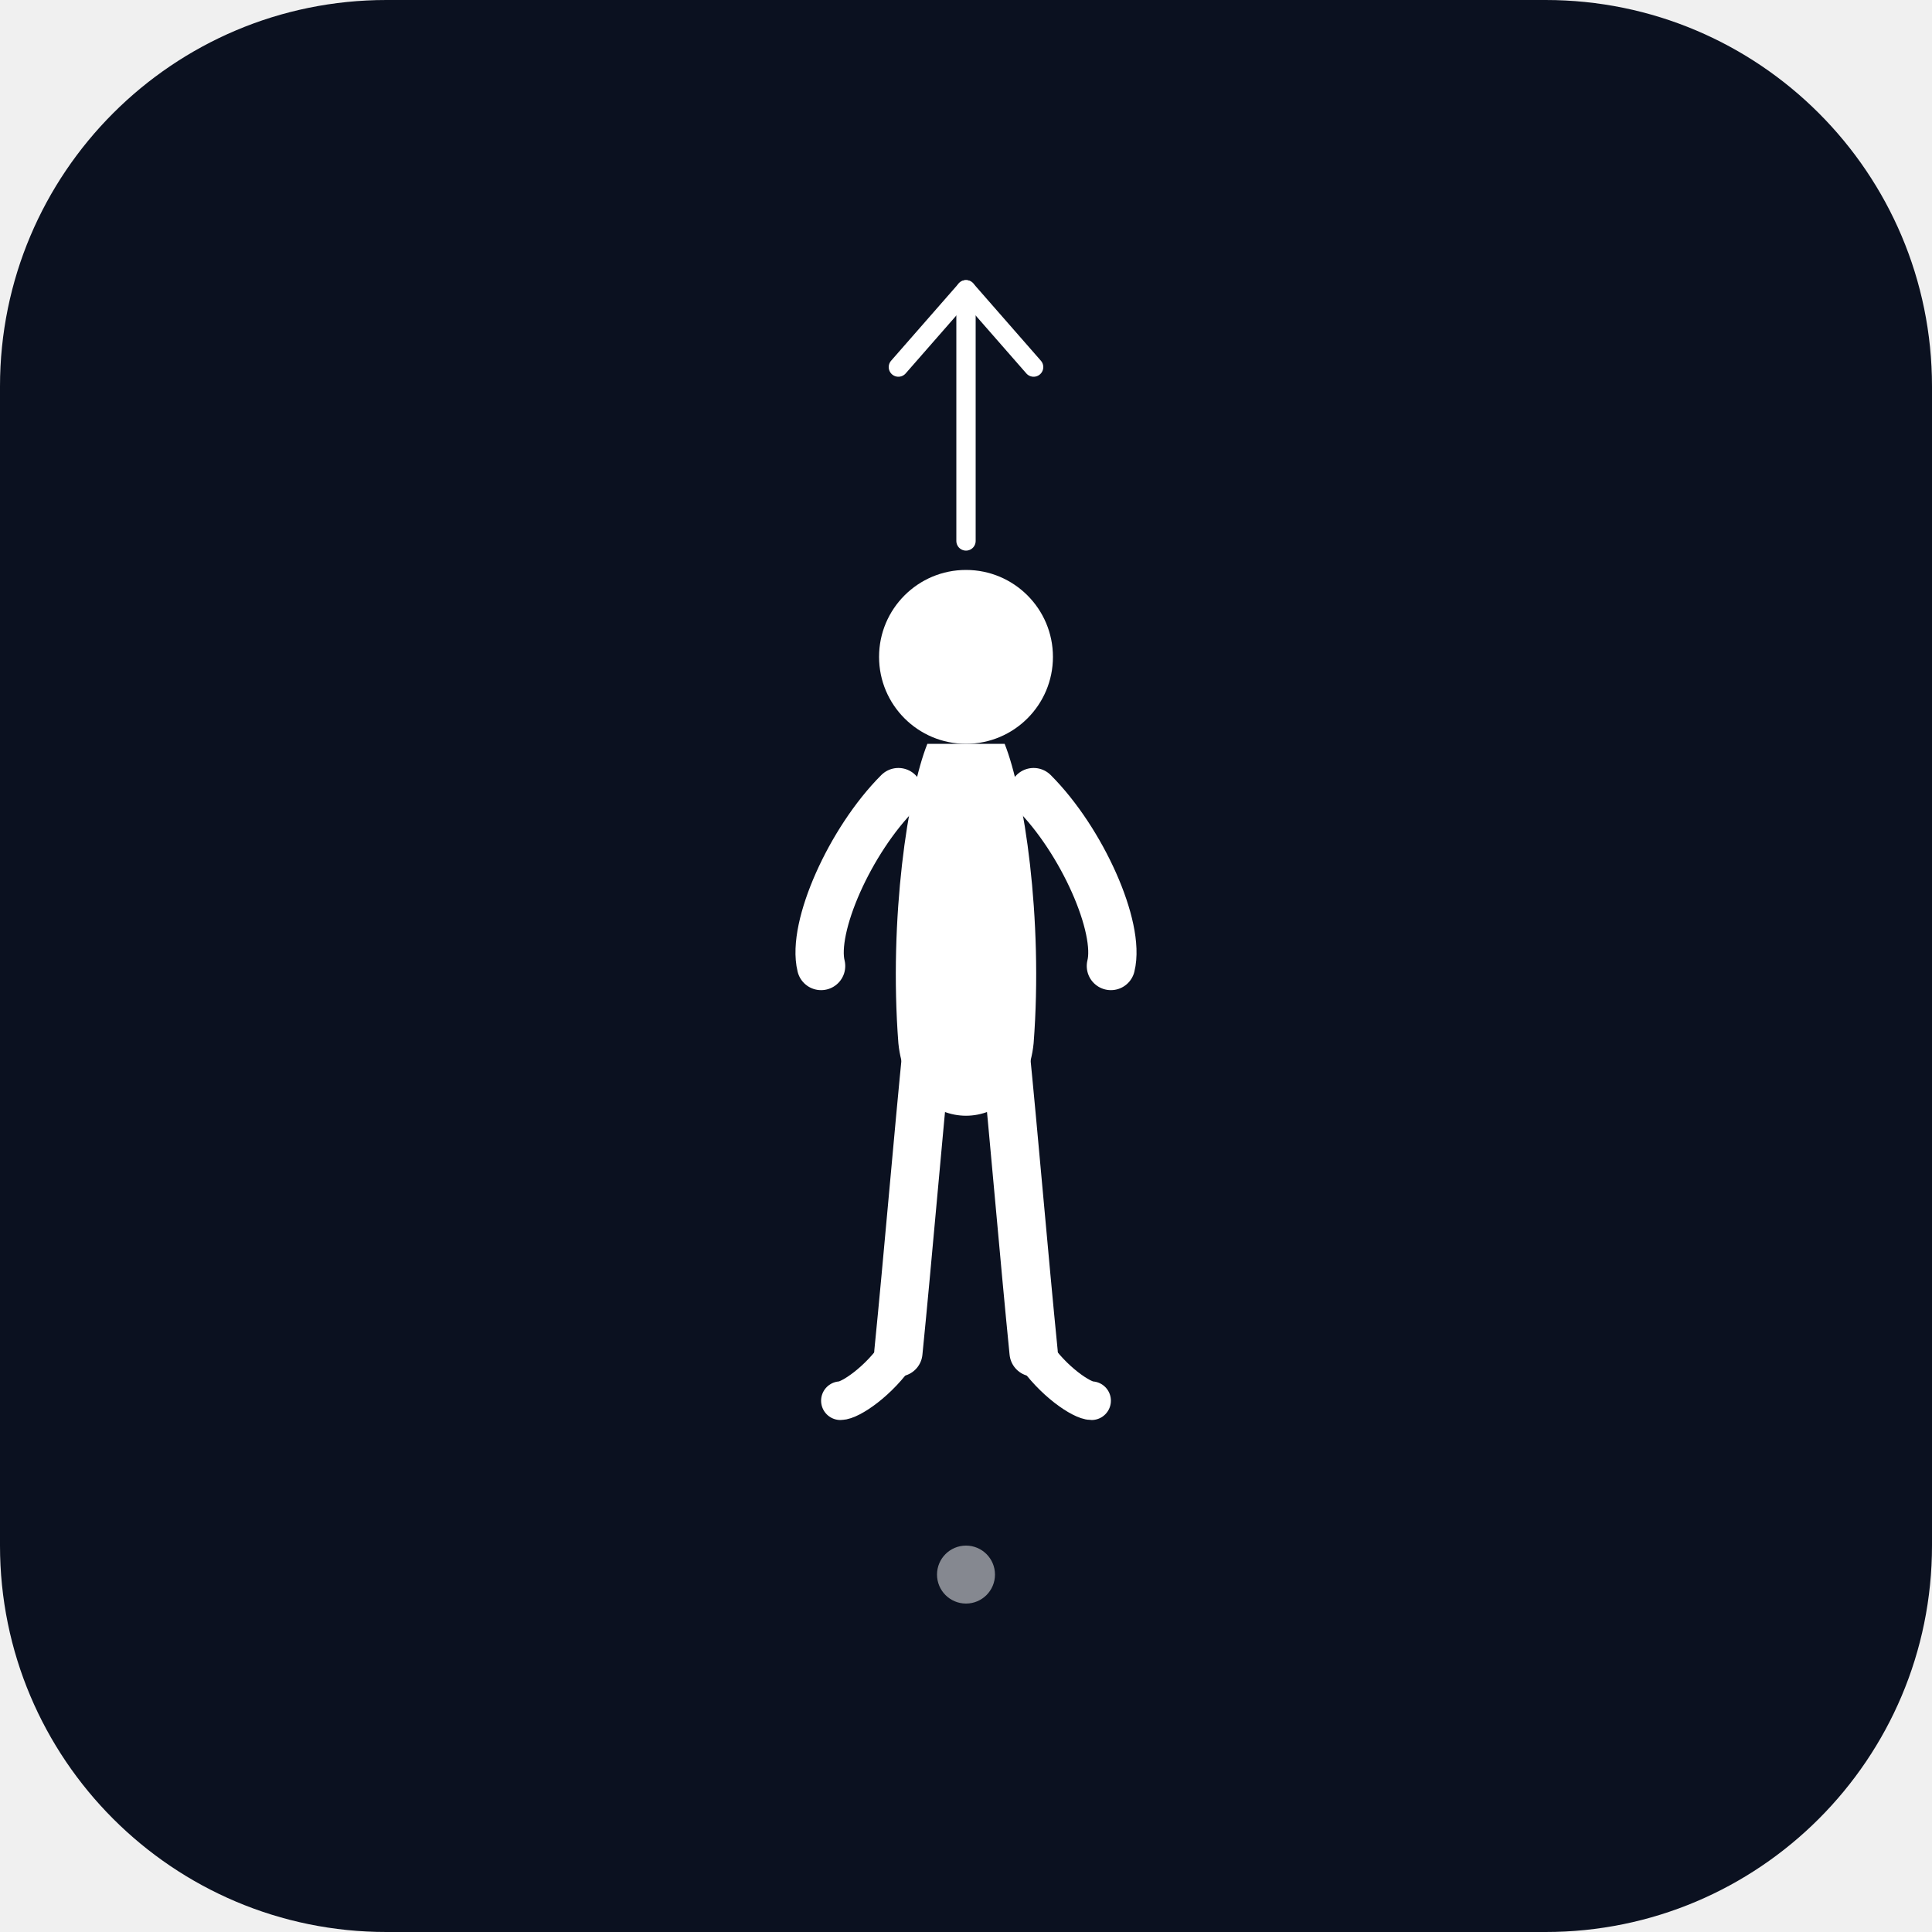
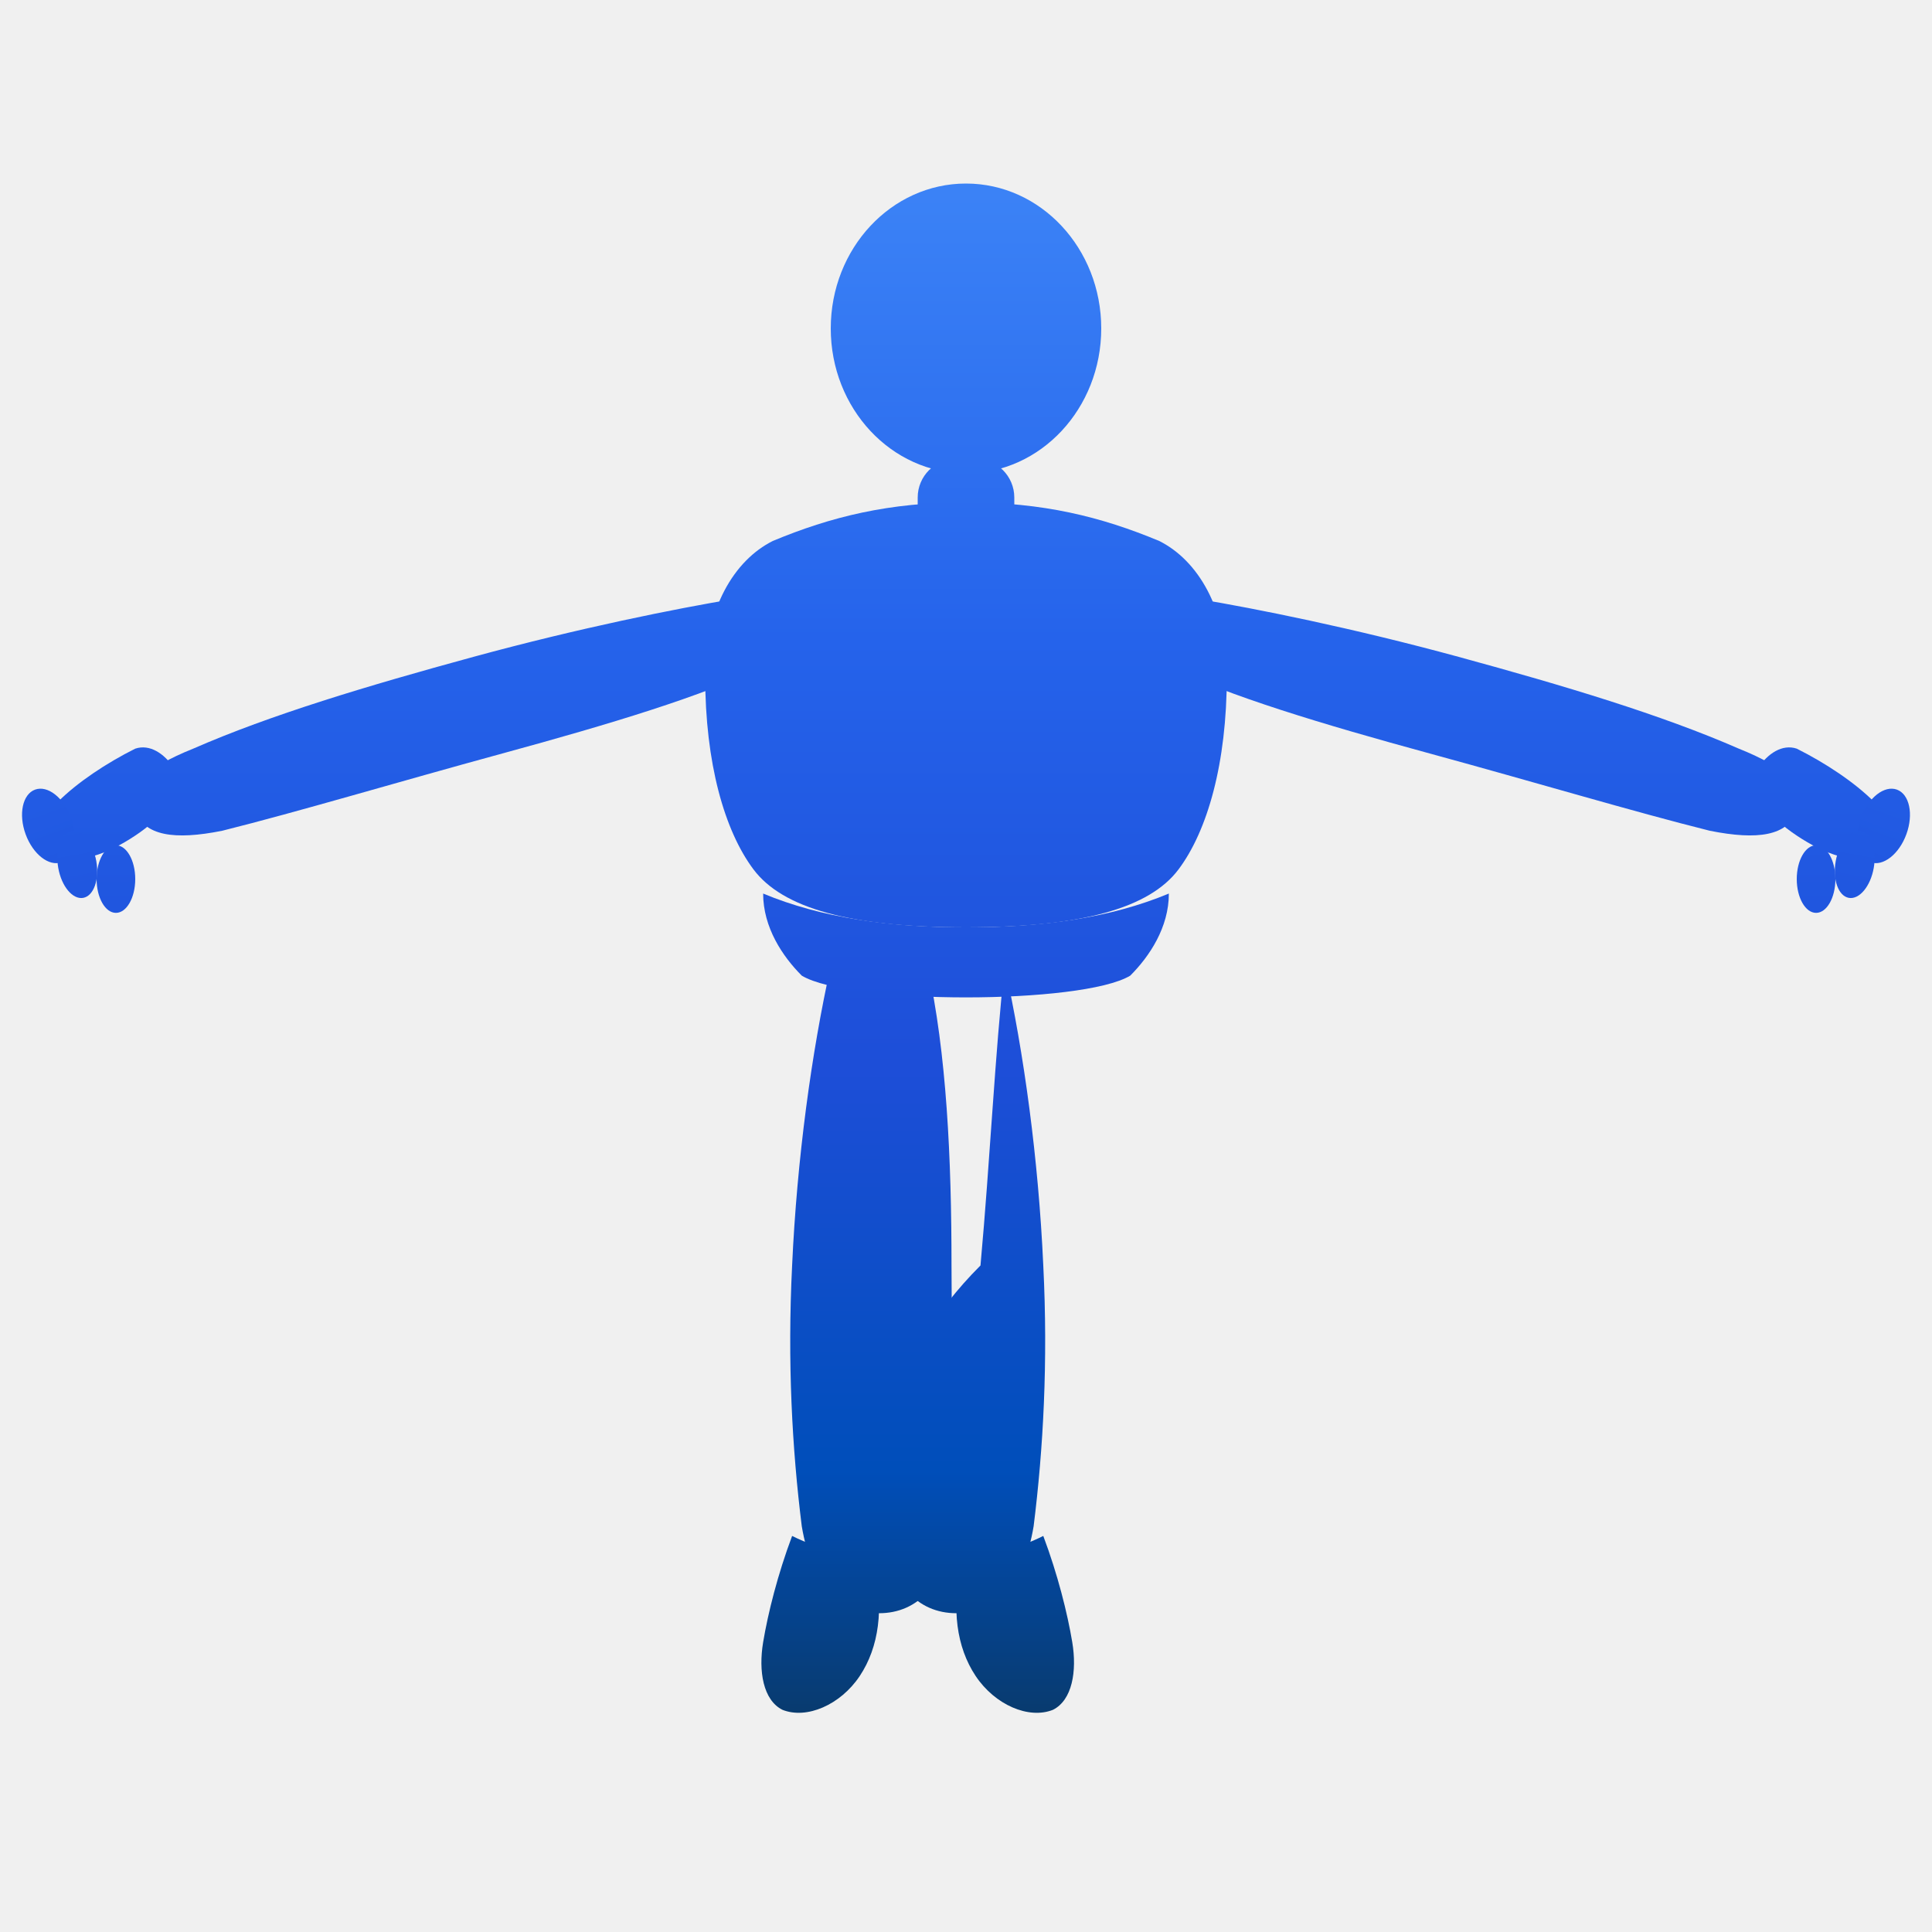
- <svg xmlns="http://www.w3.org/2000/svg" viewBox="0 0 200 200" fill="none">
-   <rect width="200" height="200" rx="40" fill="#0B1120" />
-   <line x1="100" y1="30" x2="100" y2="56" stroke="white" stroke-width="2" stroke-linecap="round" />
-   <polyline points="93,38 100,30 107,38" stroke="white" stroke-width="2" stroke-linecap="round" stroke-linejoin="round" fill="none" />
-   <circle cx="100" cy="68" r="9" fill="white" />
-   <path d="M96 77 C94 82 92 95 93 108 C94 118 106 118 107 108 C108 95 106 82 104 77 Z" fill="white" />
-   <path d="M93 82 C88 87 84 96 85 100" stroke="white" stroke-width="5" stroke-linecap="round" fill="none" />
-   <path d="M107 82 C112 87 116 96 115 100" stroke="white" stroke-width="5" stroke-linecap="round" fill="none" />
-   <path d="M96 108 C95 118 94 130 93 140" stroke="white" stroke-width="5" stroke-linecap="round" fill="none" />
-   <path d="M104 108 C105 118 106 130 107 140" stroke="white" stroke-width="5" stroke-linecap="round" fill="none" />
-   <path d="M93 140 C91 143 88 145 87 145" stroke="white" stroke-width="4" stroke-linecap="round" fill="none" />
-   <path d="M107 140 C109 143 112 145 113 145" stroke="white" stroke-width="4" stroke-linecap="round" fill="none" />
-   <circle cx="100" cy="163" r="3" fill="white" opacity="0.5" />
+ <svg xmlns="http://www.w3.org/2000/svg" viewBox="0 0 400 400" fill="none">
+   <defs>
+     <linearGradient id="g" x1="200" y1="40" x2="200" y2="370" gradientUnits="userSpaceOnUse">
+       <stop offset="0%" stop-color="#3B82F6" />
+       <stop offset="28%" stop-color="#2563EB" />
+       <stop offset="55%" stop-color="#1D4ED8" />
+       <stop offset="80%" stop-color="#004eba" />
+       <stop offset="100%" stop-color="#0B3558" />
+     </linearGradient>
+   </defs>
+   <ellipse cx="200" cy="68" rx="28" ry="30" fill="url(#g)" />
+   <rect x="190" y="95" width="20" height="18" rx="8" fill="url(#g)" />
+   <path d="     M160 112     C152 116 146 126 146 140     C146 158 150 172 156 180     C162 188 176 192 200 192     C224 192 238 188 244 180     C250 172 254 158 254 140     C254 126 248 116 240 112     C228 107 216 104 200 104     C184 104 172 107 160 112Z   " fill="url(#g)" />
+   <path d="     M152 124     C140 126 120 130 98 136     C76 142 56 148 40 155     C30 159 26 163 28 168     C30 173 36 174 46 172     C62 168 82 162 104 156     C126 150 146 144 158 138     C162 130 160 124 152 124Z   " fill="url(#g)" />
+   <path d="     M28 155     C22 158 16 162 12 166     C8 170 8 175 12 177     C16 179 22 177 28 173     C34 169 38 164 36 159     C34 156 31 154 28 155Z   " fill="url(#g)" />
+   <ellipse cx="10" cy="171" rx="5" ry="8" transform="rotate(-20 10 171)" fill="url(#g)" />
+   <ellipse cx="16" cy="179" rx="4" ry="7" transform="rotate(-10 16 179)" fill="url(#g)" />
+   <ellipse cx="24" cy="182" rx="4" ry="7" fill="url(#g)" />
+   <path d="     M248 124     C260 126 280 130 302 136     C324 142 344 148 360 155     C370 159 374 163 372 168     C370 173 364 174 354 172     C338 168 318 162 296 156     C274 150 254 144 242 138     C238 130 240 124 248 124Z   " fill="url(#g)" />
+   <path d="     M372 155     C378 158 384 162 388 166     C392 170 392 175 388 177     C384 179 378 177 372 173     C366 169 362 164 364 159     C366 156 369 154 372 155Z   " fill="url(#g)" />
+   <ellipse cx="390" cy="171" rx="5" ry="8" transform="rotate(20 390 171)" fill="url(#g)" />
+   <ellipse cx="384" cy="179" rx="4" ry="7" transform="rotate(10 384 179)" fill="url(#g)" />
+   <ellipse cx="376" cy="182" rx="4" ry="7" fill="url(#g)" />
+   <path d="     M158 185     C158 192 162 198 166 202     C176 208 224 208 234 202     C238 198 242 192 242 185     C230 190 216 192 200 192     C184 192 170 190 158 185Z   " fill="url(#g)" />
+   <path d="     M172 200     C168 218 165 240 164 262     C163 282 164 300 166 316     C168 328 174 334 182 334     C190 334 196 328 197 316     C198 302 197 282 197 262     C197 240 196 218 192 200Z   " fill="url(#g)" />
+   <path d="     M164 318     C161 326 159 334 158 340     C157 346 158 352 162 354     C167 356 174 353 178 347     C182 341 183 333 181 324     C176 322 170 321 164 318Z   " fill="url(#g)" />
+   <path d="     M208 200     C212 218 215 240 216 262     C217 282 216 300 214 316     C212 328 206 334 198 334     C190 334 184 328 183 316     C182 302 183 282 203 262     C205 240 206 218 208 200Z   " fill="url(#g)" />
+   <path d="     M216 318     C219 326 221 334 222 340     C223 346 222 352 218 354     C213 356 206 353 202 347     C198 341 197 333 199 324     C204 322 210 321 216 318Z   " fill="url(#g)" />
</svg>
